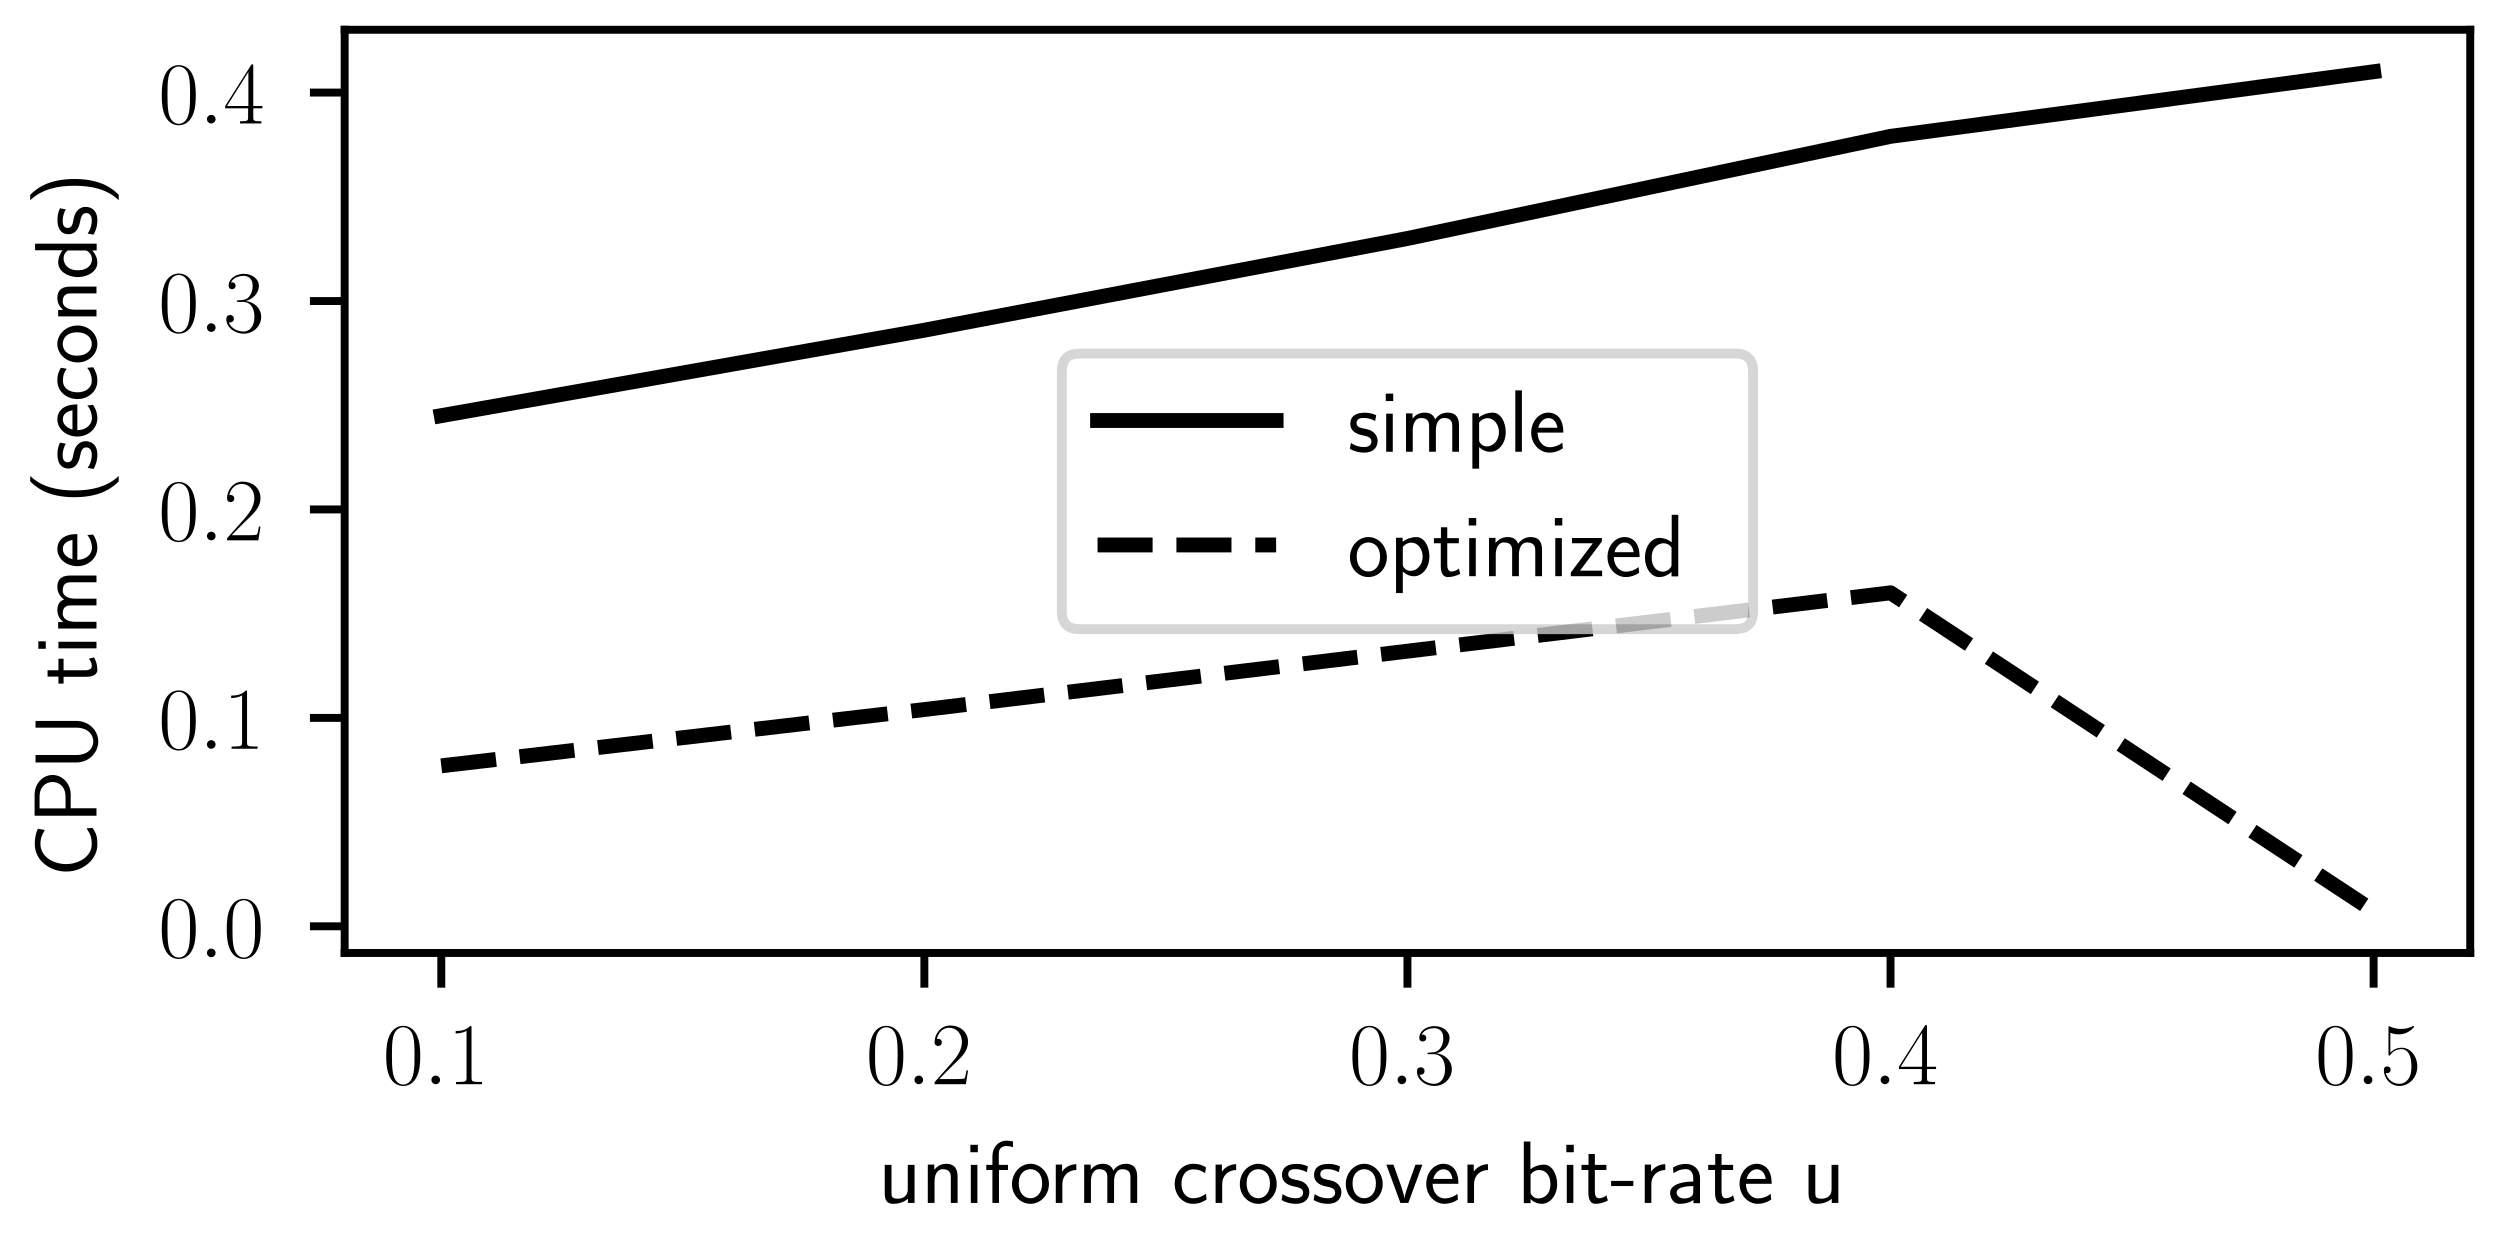
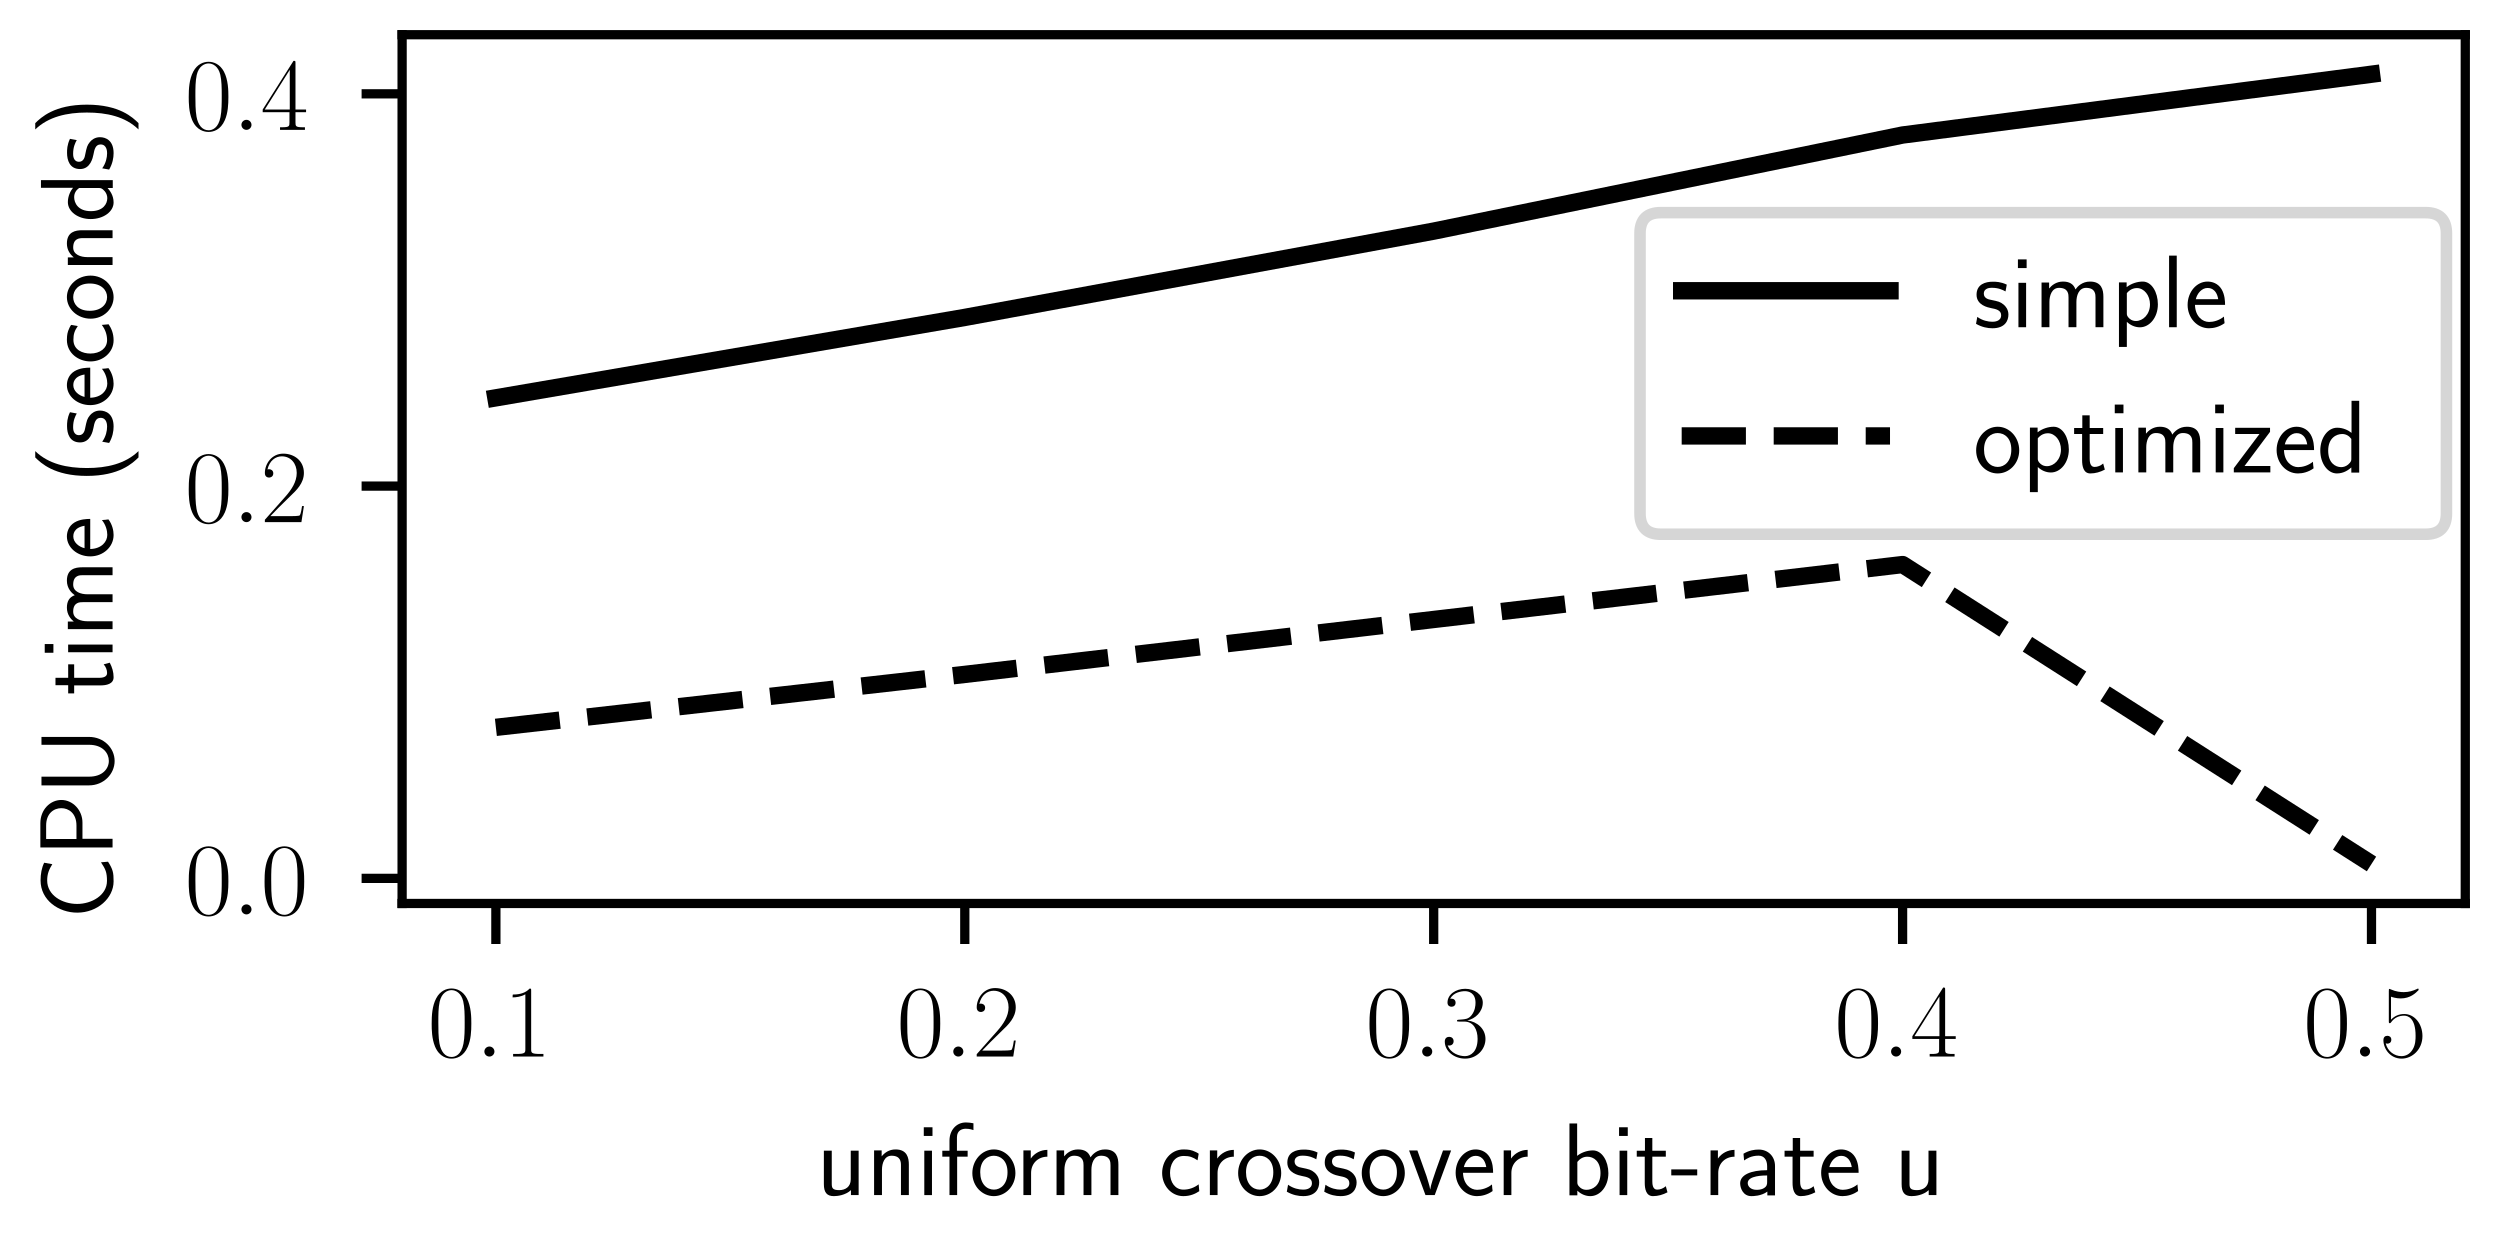
- <svg xmlns="http://www.w3.org/2000/svg" xmlns:xlink="http://www.w3.org/1999/xlink" width="252pt" height="126pt" viewBox="0 0 252 126" version="1.1">
+ <svg xmlns="http://www.w3.org/2000/svg" xmlns:xlink="http://www.w3.org/1999/xlink" width="216pt" height="108pt" viewBox="0 0 216 108" version="1.1">
  <defs>
    <style type="text/css">*{stroke-linejoin: round; stroke-linecap: butt}</style>
  </defs>
  <g id="figure_1">
    <g id="patch_1">
-       <path d="M 0 126  L 252 126  L 252 0  L 0 0  z " style="fill: #ffffff" />
+       <path d="M 0 108  L 216 108  L 216 0  L 0 0  z " style="fill: #ffffff" />
    </g>
    <g id="axes_1">
      <g id="patch_2">
-         <path d="M 34.742 96.06  L 249 96.06  L 249 3  L 34.742 3  z " style="fill: #ffffff" />
+         <path d="M 34.742 78.06  L 213 78.06  L 213 3  L 34.742 3  z " style="fill: #ffffff" />
      </g>
      <g id="matplotlib.axis_1">
        <g id="xtick_1">
          <g id="line2d_1">
            <defs>
-               <path id="m24199ecdb5" d="M 0 0  L 0 3.5  " style="stroke: #000000; stroke-width: 0.8" />
-             </defs>
-             <g>
-               <use xlink:href="#m24199ecdb5" x="44.481" y="96.06" style="stroke: #000000; stroke-width: 0.8" />
+               <path id="m7042ade54e" d="M 0 0  L 0 3.5  " style="stroke: #000000; stroke-width: 0.8" />
+             </defs>
+             <g>
+               <use xlink:href="#m7042ade54e" x="42.844" y="78.06" style="stroke: #000000; stroke-width: 0.8" />
            </g>
          </g>
          <g id="text_1">
-             <g transform="translate(38.59322 109.2862) scale(0.09 -0.09)">
+             <g transform="translate(36.95685 91.28619) scale(0.09 -0.09)">
              <defs>
                <path id="CMR17-30" d="M 2688 2025  C 2688 2416 2682 3080 2413 3591  C 2176 4039 1798 4198 1466 4198  C 1158 4198 768 4058 525 3597  C 269 3118 243 2524 243 2025  C 243 1661 250 1106 448 619  C 723 -39 1216 -128 1466 -128  C 1760 -128 2208 -7 2470 600  C 2662 1042 2688 1559 2688 2025  z M 1466 -26  C 1056 -26 813 325 723 812  C 653 1188 653 1738 653 2096  C 653 2588 653 2997 736 3387  C 858 3929 1216 4096 1466 4096  C 1728 4096 2067 3923 2189 3400  C 2272 3036 2278 2607 2278 2096  C 2278 1680 2278 1169 2202 792  C 2067 95 1690 -26 1466 -26  z " transform="scale(0.015625)" />
                <path id="CMMI12-3a" d="M 1178 307  C 1178 492 1024 619 870 619  C 685 619 557 466 557 313  C 557 128 710 0 864 0  C 1050 0 1178 153 1178 307  z " transform="scale(0.015625)" />
                <path id="CMR17-31" d="M 1702 4058  C 1702 4192 1696 4192 1606 4192  C 1357 3916 979 3827 621 3827  C 602 3827 570 3827 563 3808  C 557 3795 557 3782 557 3648  C 755 3648 1088 3686 1344 3839  L 1344 461  C 1344 236 1331 160 781 160  L 589 160  L 589 0  C 896 0 1216 0 1523 0  C 1830 0 2150 0 2458 0  L 2458 160  L 2266 160  C 1715 160 1702 230 1702 458  L 1702 4058  z " transform="scale(0.015625)" />
              </defs>
              <use xlink:href="#CMR17-30" transform="scale(0.996264)" />
              <use xlink:href="#CMMI12-3a" transform="translate(45.69048 0) scale(0.996264)" />
              <use xlink:href="#CMR17-31" transform="translate(72.78765 0) scale(0.996264)" />
            </g>
          </g>
        </g>
        <g id="xtick_2">
          <g id="line2d_2">
            <g>
-               <use xlink:href="#m24199ecdb5" x="93.176" y="96.06" style="stroke: #000000; stroke-width: 0.8" />
+               <use xlink:href="#m7042ade54e" x="83.358" y="78.06" style="stroke: #000000; stroke-width: 0.8" />
            </g>
          </g>
          <g id="text_2">
-             <g transform="translate(87.2882 109.2862) scale(0.09 -0.09)">
+             <g transform="translate(77.47002 91.28619) scale(0.09 -0.09)">
              <defs>
                <path id="CMR17-32" d="M 2669 989  L 2554 989  C 2490 536 2438 459 2413 420  C 2381 369 1920 369 1830 369  L 602 369  C 832 619 1280 1072 1824 1597  C 2214 1967 2669 2402 2669 3035  C 2669 3790 2067 4224 1395 4224  C 691 4224 262 3604 262 3030  C 262 2780 448 2748 525 2748  C 589 2748 781 2787 781 3010  C 781 3207 614 3264 525 3264  C 486 3264 448 3258 422 3245  C 544 3790 915 4058 1306 4058  C 1862 4058 2227 3617 2227 3035  C 2227 2479 1901 2000 1536 1584  L 262 146  L 262 0  L 2515 0  L 2669 989  z " transform="scale(0.015625)" />
              </defs>
              <use xlink:href="#CMR17-30" transform="scale(0.996264)" />
              <use xlink:href="#CMMI12-3a" transform="translate(45.69048 0) scale(0.996264)" />
              <use xlink:href="#CMR17-32" transform="translate(72.78765 0) scale(0.996264)" />
            </g>
          </g>
        </g>
        <g id="xtick_3">
          <g id="line2d_3">
            <g>
-               <use xlink:href="#m24199ecdb5" x="141.871" y="96.06" style="stroke: #000000; stroke-width: 0.8" />
+               <use xlink:href="#m7042ade54e" x="123.871" y="78.06" style="stroke: #000000; stroke-width: 0.8" />
            </g>
          </g>
          <g id="text_3">
-             <g transform="translate(135.9832 109.2862) scale(0.09 -0.09)">
+             <g transform="translate(117.9832 91.28619) scale(0.09 -0.09)">
              <defs>
                <path id="CMR17-33" d="M 1414 2157  C 1984 2157 2234 1662 2234 1090  C 2234 320 1824 25 1453 25  C 1114 25 563 194 390 693  C 422 680 454 680 486 680  C 640 680 755 782 755 948  C 755 1133 614 1216 486 1216  C 378 1216 211 1165 211 926  C 211 335 787 -128 1466 -128  C 2176 -128 2720 430 2720 1085  C 2720 1707 2208 2157 1600 2227  C 2086 2328 2554 2756 2554 3329  C 2554 3820 2048 4179 1472 4179  C 890 4179 378 3829 378 3329  C 378 3110 544 3072 627 3072  C 762 3072 877 3155 877 3321  C 877 3486 762 3569 627 3569  C 602 3569 570 3569 544 3557  C 730 3959 1235 4032 1459 4032  C 1683 4032 2106 3925 2106 3320  C 2106 3143 2080 2828 1862 2550  C 1670 2304 1453 2304 1242 2284  C 1210 2284 1062 2269 1037 2269  C 992 2263 966 2257 966 2208  C 966 2163 973 2157 1101 2157  L 1414 2157  z " transform="scale(0.015625)" />
              </defs>
              <use xlink:href="#CMR17-30" transform="scale(0.996264)" />
              <use xlink:href="#CMMI12-3a" transform="translate(45.69048 0) scale(0.996264)" />
              <use xlink:href="#CMR17-33" transform="translate(72.78765 0) scale(0.996264)" />
            </g>
          </g>
        </g>
        <g id="xtick_4">
          <g id="line2d_4">
            <g>
-               <use xlink:href="#m24199ecdb5" x="190.566" y="96.06" style="stroke: #000000; stroke-width: 0.8" />
+               <use xlink:href="#m7042ade54e" x="164.384" y="78.06" style="stroke: #000000; stroke-width: 0.8" />
            </g>
          </g>
          <g id="text_4">
-             <g transform="translate(184.6782 109.2862) scale(0.09 -0.09)">
+             <g transform="translate(158.4964 91.28619) scale(0.09 -0.09)">
              <defs>
                <path id="CMR17-34" d="M 2150 4122  C 2150 4256 2144 4256 2029 4256  L 128 1254  L 128 1088  L 1779 1088  L 1779 457  C 1779 224 1766 160 1318 160  L 1197 160  L 1197 0  C 1402 0 1747 0 1965 0  C 2182 0 2528 0 2733 0  L 2733 160  L 2611 160  C 2163 160 2150 224 2150 457  L 2150 1088  L 2803 1088  L 2803 1254  L 2150 1254  L 2150 4122  z M 1798 3703  L 1798 1254  L 256 1254  L 1798 3703  z " transform="scale(0.015625)" />
              </defs>
              <use xlink:href="#CMR17-30" transform="scale(0.996264)" />
              <use xlink:href="#CMMI12-3a" transform="translate(45.69048 0) scale(0.996264)" />
              <use xlink:href="#CMR17-34" transform="translate(72.78765 0) scale(0.996264)" />
            </g>
          </g>
        </g>
        <g id="xtick_5">
          <g id="line2d_5">
            <g>
-               <use xlink:href="#m24199ecdb5" x="239.261" y="96.06" style="stroke: #000000; stroke-width: 0.8" />
+               <use xlink:href="#m7042ade54e" x="204.897" y="78.06" style="stroke: #000000; stroke-width: 0.8" />
            </g>
          </g>
          <g id="text_5">
-             <g transform="translate(233.3732 109.2862) scale(0.09 -0.09)">
+             <g transform="translate(199.0095 91.28619) scale(0.09 -0.09)">
              <defs>
                <path id="CMR17-35" d="M 730 3692  C 794 3666 1056 3584 1325 3584  C 1920 3584 2246 3911 2432 4100  C 2432 4157 2432 4192 2394 4192  C 2387 4192 2374 4192 2323 4163  C 2099 4058 1837 3973 1517 3973  C 1325 3973 1037 3999 723 4139  C 653 4171 640 4171 634 4171  C 602 4171 595 4164 595 4037  L 595 2203  C 595 2089 595 2057 659 2057  C 691 2057 704 2070 736 2114  C 941 2401 1222 2522 1542 2522  C 1766 2522 2246 2382 2246 1289  C 2246 1085 2246 715 2054 421  C 1894 159 1645 25 1370 25  C 947 25 518 320 403 814  C 429 807 480 795 506 795  C 589 795 749 840 749 1038  C 749 1210 627 1280 506 1280  C 358 1280 262 1190 262 1011  C 262 454 704 -128 1382 -128  C 2042 -128 2669 440 2669 1264  C 2669 2030 2170 2624 1549 2624  C 1222 2624 947 2503 730 2274  L 730 3692  z " transform="scale(0.015625)" />
              </defs>
              <use xlink:href="#CMR17-30" transform="scale(0.996264)" />
              <use xlink:href="#CMMI12-3a" transform="translate(45.69048 0) scale(0.996264)" />
              <use xlink:href="#CMR17-35" transform="translate(72.78765 0) scale(0.996264)" />
            </g>
          </g>
        </g>
        <g id="text_6">
-           <g transform="translate(88.51852 121.2563) scale(0.09 -0.09)">
+           <g transform="translate(70.51852 103.2563) scale(0.09 -0.09)">
            <defs>
              <path id="CMSS17-75" d="M 2618 2739  L 2131 2739  L 2131 972  C 2131 498 1786 306 1421 306  C 998 306 960 447 960 709  L 960 2739  L 474 2739  L 474 678  C 474 179 646 -64 1088 -64  C 1306 -64 1798 -13 2144 306  L 2144 0  L 2618 0  L 2618 2739  z " transform="scale(0.015625)" />
              <path id="CMSS17-6e" d="M 2618 1877  C 2618 2283 2522 2816 1798 2816  C 1389 2816 1120 2606 941 2389  L 941 2758  L 474 2758  L 474 0  L 960 0  L 960 1559  C 960 1964 1114 2428 1549 2428  C 2112 2428 2131 2048 2131 1829  L 2131 0  L 2618 0  L 2618 1877  z " transform="scale(0.015625)" />
              <path id="CMSS17-69" d="M 979 4183  L 442 4183  L 442 3648  L 979 3648  L 979 4183  z M 947 2739  L 474 2739  L 474 0  L 947 0  L 947 2739  z " transform="scale(0.015625)" />
              <path id="CMSS17-66" d="M 1075 2368  L 1722 2368  L 1722 2737  L 1062 2737  L 1062 3559  C 1062 4014 1408 4092 1606 4092  C 1670 4092 1850 4092 2080 4009  L 2080 4429  C 1933 4461 1754 4480 1613 4480  C 1018 4480 602 3993 602 3359  L 602 2737  L 160 2737  L 160 2368  L 602 2368  L 602 0  L 1075 0  L 1075 2368  z " transform="scale(0.015625)" />
              <path id="CMSS17-6f" d="M 2829 1356  C 2829 2176 2221 2816 1504 2816  C 768 2816 173 2157 173 1356  C 173 544 787 -64 1498 -64  C 2227 -64 2829 563 2829 1356  z M 1504 337  C 1050 337 659 709 659 1408  C 659 2151 1114 2427 1498 2427  C 1914 2427 2342 2126 2342 1408  C 2342 683 1926 337 1504 337  z " transform="scale(0.015625)" />
              <path id="CMSS17-72" d="M 954 1363  C 954 1965 1395 2368 1958 2368  L 1958 2789  C 1549 2789 1165 2585 934 2253  L 934 2758  L 480 2758  L 480 0  L 954 0  L 954 1363  z " transform="scale(0.015625)" />
              <path id="CMSS17-6d" d="M 4288 1877  C 4288 2308 4179 2816 3462 2816  C 2982 2816 2694 2516 2566 2331  C 2451 2670 2182 2816 1798 2816  C 1363 2816 1088 2568 941 2389  L 941 2758  L 474 2758  L 474 0  L 960 0  L 960 1559  C 960 1939 1101 2428 1555 2428  C 2138 2428 2138 2016 2138 1829  L 2138 0  L 2624 0  L 2624 1559  C 2624 1939 2765 2428 3219 2428  C 3802 2428 3802 2016 3802 1829  L 3802 0  L 4288 0  L 4288 1877  z " transform="scale(0.015625)" />
              <path id="CMSS17-63" d="M 2464 2541  C 2464 2585 2170 2714 2093 2739  C 1882 2816 1613 2816 1542 2816  C 710 2816 211 2093 211 1363  C 211 595 768 -64 1517 -64  C 1946 -64 2253 76 2502 242  L 2464 664  C 2189 453 1869 337 1523 337  C 1024 337 698 774 698 1369  C 698 1831 909 2414 1549 2414  C 1901 2414 2099 2343 2394 2145  L 2464 2541  z " transform="scale(0.015625)" />
              <path id="CMSS17-73" d="M 2061 2627  C 1683 2807 1389 2807 1197 2807  C 742 2807 198 2648 198 2003  C 198 1359 902 1218 1094 1179  C 1389 1122 1715 1058 1715 740  C 1715 337 1254 337 1171 337  C 915 337 563 407 243 638  L 166 210  C 531 0 883 -64 1178 -64  C 1965 -64 2163 416 2163 781  C 2163 1094 1984 1305 1862 1401  C 1651 1568 1574 1587 1050 1696  C 960 1709 646 1779 646 2066  C 646 2432 1050 2432 1139 2432  C 1555 2432 1811 2303 1984 2208  L 2061 2627  z " transform="scale(0.015625)" />
              <path id="CMSS17-76" d="M 2675 2752  L 2176 2752  L 1747 1556  C 1613 1165 1421 627 1389 352  L 1382 352  C 1370 468 1318 634 1286 749  C 1248 890 1197 1056 1158 1172  L 595 2752  L 83 2752  L 1094 0  L 1664 0  L 2675 2752  z " transform="scale(0.015625)" />
              <path id="CMSS17-65" d="M 2502 1377  C 2502 1590 2490 2003 2285 2345  C 2061 2713 1696 2816 1421 2816  C 755 2816 192 2188 192 1375  C 192 582 774 -64 1510 -64  C 1798 -64 2150 19 2470 248  C 2470 274 2458 414 2451 420  C 2451 433 2432 630 2432 656  C 2125 407 1773 325 1517 325  C 1107 325 666 667 646 1377  L 2502 1377  z M 698 1728  C 781 2084 1062 2421 1421 2421  C 1517 2421 1965 2421 2080 1728  L 698 1728  z " transform="scale(0.015625)" />
              <path id="CMSS17-62" d="M 954 4416  L 480 4416  L 480 -13  L 966 -13  L 966 274  C 1210 38 1504 -64 1766 -64  C 2381 -64 2880 549 2880 1352  C 2880 2086 2496 2756 1926 2756  C 1523 2756 1165 2591 954 2419  L 954 4416  z M 966 2046  C 1107 2222 1306 2368 1587 2368  C 1965 2368 2394 2097 2394 1352  C 2394 558 1882 325 1530 325  C 1402 325 1267 356 1139 464  C 966 615 966 709 966 797  L 966 2046  z " transform="scale(0.015625)" />
              <path id="CMSS17-74" d="M 1069 2368  L 1901 2368  L 1901 2737  L 1069 2737  L 1069 3520  L 614 3520  L 614 2737  L 109 2737  L 109 2368  L 602 2368  L 602 749  C 602 384 685 -64 1107 -64  C 1427 -64 1722 25 2003 172  L 1901 548  C 1747 414 1562 337 1363 337  C 1082 337 1069 696 1069 856  L 1069 2368  z " transform="scale(0.015625)" />
              <path id="CMSS17-2d" d="M 1664 1216  L 1664 1585  L 64 1585  L 64 1216  L 1664 1216  z " transform="scale(0.015625)" />
              <path id="CMSS17-61" d="M 2406 1791  C 2406 2392 1978 2808 1402 2808  C 1120 2808 813 2757 461 2553  L 499 2135  C 659 2248 934 2432 1395 2432  C 1722 2432 1920 2180 1920 1782  L 1920 1536  C 896 1536 256 1238 256 726  C 256 461 416 -64 947 -64  C 1043 -64 1562 -64 1933 217  L 1933 -19  L 2406 -19  L 2406 1791  z M 1920 816  C 1920 701 1920 548 1728 434  C 1562 325 1350 325 1261 325  C 941 325 723 511 723 744  C 723 1211 1722 1211 1920 1211  L 1920 816  z " transform="scale(0.015625)" />
            </defs>
            <use xlink:href="#CMSS17-75" transform="scale(0.996264)" />
            <use xlink:href="#CMSS17-6e" transform="translate(48.20494 0) scale(0.996264)" />
            <use xlink:href="#CMSS17-69" transform="translate(96.40989 0) scale(0.996264)" />
            <use xlink:href="#CMSS17-66" transform="translate(118.5906 0) scale(0.996264)" />
            <use xlink:href="#CMSS17-6f" transform="translate(147.2173 0) scale(0.996264)" />
            <use xlink:href="#CMSS17-72" transform="translate(191.4584 0) scale(0.996264)" />
            <use xlink:href="#CMSS17-6d" transform="translate(223.3682 0) scale(0.996264)" />
            <use xlink:href="#CMSS17-63" transform="translate(328.8266 0) scale(0.996264)" />
            <use xlink:href="#CMSS17-72" transform="translate(370.4654 0) scale(0.996264)" />
            <use xlink:href="#CMSS17-6f" transform="translate(402.3752 0) scale(0.996264)" />
            <use xlink:href="#CMSS17-73" transform="translate(449.2188 0) scale(0.996264)" />
            <use xlink:href="#CMSS17-73" transform="translate(485.1323 0) scale(0.996264)" />
            <use xlink:href="#CMSS17-6f" transform="translate(521.0459 0) scale(0.996264)" />
            <use xlink:href="#CMSS17-76" transform="translate(567.8895 0) scale(0.996264)" />
            <use xlink:href="#CMSS17-65" transform="translate(610.8896 0) scale(0.996264)" />
            <use xlink:href="#CMSS17-72" transform="translate(652.5285 0) scale(0.996264)" />
            <use xlink:href="#CMSS17-62" transform="translate(715.6674 0) scale(0.996264)" />
            <use xlink:href="#CMSS17-69" transform="translate(763.8723 0) scale(0.996264)" />
            <use xlink:href="#CMSS17-74" transform="translate(786.053 0) scale(0.996264)" />
            <use xlink:href="#CMSS17-2d" transform="translate(819.8846 0) scale(0.996264)" />
            <use xlink:href="#CMSS17-72" transform="translate(851.1137 0) scale(0.996264)" />
            <use xlink:href="#CMSS17-61" transform="translate(883.0235 0) scale(0.996264)" />
            <use xlink:href="#CMSS17-74" transform="translate(927.9454 0) scale(0.996264)" />
            <use xlink:href="#CMSS17-65" transform="translate(961.777 0) scale(0.996264)" />
            <use xlink:href="#CMSS17-75" transform="translate(1034.645 0) scale(0.996264)" />
          </g>
        </g>
      </g>
      <g id="matplotlib.axis_2">
        <g id="ytick_1">
          <g id="line2d_6">
            <defs>
-               <path id="ma9b85deb4d" d="M 0 0  L -3.5 0  " style="stroke: #000000; stroke-width: 0.8" />
-             </defs>
-             <g>
-               <use xlink:href="#ma9b85deb4d" x="34.742" y="93.372" style="stroke: #000000; stroke-width: 0.8" />
+               <path id="mfd7365f896" d="M 0 0  L -3.5 0  " style="stroke: #000000; stroke-width: 0.8" />
+             </defs>
+             <g>
+               <use xlink:href="#mfd7365f896" x="34.742" y="75.892" style="stroke: #000000; stroke-width: 0.8" />
            </g>
          </g>
          <g id="text_7">
-             <g transform="translate(15.96662 96.48504) scale(0.09 -0.09)">
+             <g transform="translate(15.96662 79.00493) scale(0.09 -0.09)">
              <use xlink:href="#CMR17-30" transform="scale(0.996264)" />
              <use xlink:href="#CMMI12-3a" transform="translate(45.69048 0) scale(0.996264)" />
              <use xlink:href="#CMR17-30" transform="translate(72.78765 0) scale(0.996264)" />
            </g>
          </g>
        </g>
        <g id="ytick_2">
          <g id="line2d_7">
            <g>
-               <use xlink:href="#ma9b85deb4d" x="34.742" y="72.362" style="stroke: #000000; stroke-width: 0.8" />
+               <use xlink:href="#mfd7365f896" x="34.742" y="41.999" style="stroke: #000000; stroke-width: 0.8" />
            </g>
          </g>
          <g id="text_8">
-             <g transform="translate(15.96662 75.47491) scale(0.09 -0.09)">
-               <use xlink:href="#CMR17-30" transform="scale(0.996264)" />
-               <use xlink:href="#CMMI12-3a" transform="translate(45.69048 0) scale(0.996264)" />
-               <use xlink:href="#CMR17-31" transform="translate(72.78765 0) scale(0.996264)" />
+             <g transform="translate(15.96662 45.11245) scale(0.09 -0.09)">
+               <use xlink:href="#CMR17-30" transform="scale(0.996264)" />
+               <use xlink:href="#CMMI12-3a" transform="translate(45.69048 0) scale(0.996264)" />
+               <use xlink:href="#CMR17-32" transform="translate(72.78765 0) scale(0.996264)" />
            </g>
          </g>
        </g>
        <g id="ytick_3">
          <g id="line2d_8">
            <g>
-               <use xlink:href="#ma9b85deb4d" x="34.742" y="51.351" style="stroke: #000000; stroke-width: 0.8" />
+               <use xlink:href="#mfd7365f896" x="34.742" y="8.107" style="stroke: #000000; stroke-width: 0.8" />
            </g>
          </g>
          <g id="text_9">
-             <g transform="translate(15.96662 54.46479) scale(0.09 -0.09)">
-               <use xlink:href="#CMR17-30" transform="scale(0.996264)" />
-               <use xlink:href="#CMMI12-3a" transform="translate(45.69048 0) scale(0.996264)" />
-               <use xlink:href="#CMR17-32" transform="translate(72.78765 0) scale(0.996264)" />
-             </g>
-           </g>
-         </g>
-         <g id="ytick_4">
-           <g id="line2d_9">
-             <g>
-               <use xlink:href="#ma9b85deb4d" x="34.742" y="30.341" style="stroke: #000000; stroke-width: 0.8" />
-             </g>
-           </g>
-           <g id="text_10">
-             <g transform="translate(15.96662 33.45467) scale(0.09 -0.09)">
-               <use xlink:href="#CMR17-30" transform="scale(0.996264)" />
-               <use xlink:href="#CMMI12-3a" transform="translate(45.69048 0) scale(0.996264)" />
-               <use xlink:href="#CMR17-33" transform="translate(72.78765 0) scale(0.996264)" />
-             </g>
-           </g>
-         </g>
-         <g id="ytick_5">
-           <g id="line2d_10">
-             <g>
-               <use xlink:href="#ma9b85deb4d" x="34.742" y="9.331" style="stroke: #000000; stroke-width: 0.8" />
-             </g>
-           </g>
-           <g id="text_11">
-             <g transform="translate(15.96662 12.44454) scale(0.09 -0.09)">
+             <g transform="translate(15.96662 11.21997) scale(0.09 -0.09)">
              <use xlink:href="#CMR17-30" transform="scale(0.996264)" />
              <use xlink:href="#CMMI12-3a" transform="translate(45.69048 0) scale(0.996264)" />
              <use xlink:href="#CMR17-34" transform="translate(72.78765 0) scale(0.996264)" />
            </g>
          </g>
        </g>
-         <g id="text_12">
-           <g transform="translate(9.725022 88.4088) rotate(-90) scale(0.09 -0.09)">
+         <g id="text_10">
+           <g transform="translate(9.725022 79.4088) rotate(-90) scale(0.09 -0.09)">
            <defs>
              <path id="CMSS17-43" d="M 3501 714  C 3072 427 2874 344 2355 344  C 1459 344 934 1303 934 2179  C 934 3112 1472 4032 2381 4032  C 2790 4032 3059 3918 3386 3715  L 3475 4217  C 3168 4370 2778 4440 2387 4440  C 1158 4440 397 3316 397 2179  C 397 927 1299 -64 2323 -64  C 2874 -64 3066 -19 3539 280  L 3501 714  z " transform="scale(0.015625)" />
              <path id="CMSS17-50" d="M 2106 1856  C 2874 1856 3501 2453 3501 3158  C 3501 3850 2899 4453 2067 4453  L 570 4453  L 570 0  L 1107 0  L 1107 1856  L 2106 1856  z M 1926 4096  C 2669 4096 2995 3627 2995 3157  C 2995 2720 2694 2226 1926 2226  L 1094 2226  L 1094 4096  L 1926 4096  z " transform="scale(0.015625)" />
              <path id="CMSS17-55" d="M 3552 4384  L 3066 4384  L 3066 1449  C 3066 604 2547 229 2074 229  C 1587 229 1101 623 1101 1443  L 1101 4384  L 563 4384  L 563 1454  C 563 539 1274 -128 2067 -128  C 2861 -128 3552 539 3552 1454  L 3552 4384  z " transform="scale(0.015625)" />
              <path id="CMSS17-28" d="M 1613 4768  C 1267 4417 474 3601 474 1588  C 474 -433 1267 -1243 1613 -1600  L 2003 -1600  C 1216 -784 960 357 960 1581  C 960 2798 1203 3946 2003 4768  L 1613 4768  z " transform="scale(0.015625)" />
              <path id="CMSS17-64" d="M 2611 4416  L 2138 4416  L 2138 2438  C 1939 2603 1613 2756 1254 2756  C 672 2756 211 2131 211 1347  C 211 562 666 -64 1235 -64  C 1677 -64 1971 172 2125 306  L 2125 -13  L 2611 -13  L 2611 4416  z M 2125 836  C 2125 747 2125 653 1926 482  C 1798 375 1645 325 1498 325  C 1152 325 698 576 698 1340  C 698 2134 1210 2368 1562 2368  C 1798 2368 1990 2254 2125 2065  L 2125 836  z " transform="scale(0.015625)" />
              <path id="CMSS17-29" d="M 723 -1600  C 1069 -1249 1862 -433 1862 1581  C 1862 3601 1069 4411 723 4768  L 333 4768  C 1120 3952 1376 2811 1376 1588  C 1376 370 1133 -778 333 -1600  L 723 -1600  z " transform="scale(0.015625)" />
            </defs>
            <use xlink:href="#CMSS17-43" transform="scale(0.996264)" />
            <use xlink:href="#CMSS17-50" transform="translate(59.85577 0) scale(0.996264)" />
            <use xlink:href="#CMSS17-55" transform="translate(119.5914 0) scale(0.996264)" />
            <use xlink:href="#CMSS17-74" transform="translate(214.9602 0) scale(0.996264)" />
            <use xlink:href="#CMSS17-69" transform="translate(248.7918 0) scale(0.996264)" />
            <use xlink:href="#CMSS17-6d" transform="translate(270.9725 0) scale(0.996264)" />
            <use xlink:href="#CMSS17-65" transform="translate(345.2018 0) scale(0.996264)" />
            <use xlink:href="#CMSS17-28" transform="translate(418.0697 0) scale(0.996264)" />
            <use xlink:href="#CMSS17-73" transform="translate(454.5036 0) scale(0.996264)" />
            <use xlink:href="#CMSS17-65" transform="translate(490.4171 0) scale(0.996264)" />
            <use xlink:href="#CMSS17-63" transform="translate(532.056 0) scale(0.996264)" />
            <use xlink:href="#CMSS17-6f" transform="translate(573.6948 0) scale(0.996264)" />
            <use xlink:href="#CMSS17-6e" transform="translate(620.5384 0) scale(0.996264)" />
            <use xlink:href="#CMSS17-64" transform="translate(668.7434 0) scale(0.996264)" />
            <use xlink:href="#CMSS17-73" transform="translate(716.9483 0) scale(0.996264)" />
            <use xlink:href="#CMSS17-29" transform="translate(752.8618 0) scale(0.996264)" />
          </g>
        </g>
      </g>
-       <g id="line2d_11">
-         <path d="M 44.481 41.897  L 93.176 33.283  L 141.871 24.038  L 190.566 13.743  L 239.261 7.23  " clip-path="url(#p30843401c9)" style="fill: none; stroke: #000000; stroke-width: 1.5; stroke-linecap: square" />
-       </g>
-       <g id="line2d_12">
-         <path d="M 44.481 77.194  L 93.176 71.521  L 141.871 65.638  L 190.566 59.756  L 239.261 91.83  " clip-path="url(#p30843401c9)" style="fill: none; stroke-dasharray: 5.55,2.4; stroke-dashoffset: 0; stroke: #000000; stroke-width: 1.5" />
+       <g id="line2d_9">
+         <path d="M 42.844 34.373  L 83.358 27.425  L 123.871 19.969  L 164.384 11.665  L 204.897 6.412  " clip-path="url(#p738fdb793c)" style="fill: none; stroke: #000000; stroke-width: 1.5; stroke-linecap: square" />
+       </g>
+       <g id="line2d_10">
+         <path d="M 42.844 62.843  L 83.358 58.268  L 123.871 53.523  L 164.384 48.778  L 204.897 74.648  " clip-path="url(#p738fdb793c)" style="fill: none; stroke-dasharray: 5.55,2.4; stroke-dashoffset: 0; stroke: #000000; stroke-width: 1.5" />
      </g>
      <g id="patch_3">
-         <path d="M 34.742 96.06  L 34.742 3  " style="fill: none; stroke: #000000; stroke-width: 0.8; stroke-linejoin: miter; stroke-linecap: square" />
+         <path d="M 34.742 78.06  L 34.742 3  " style="fill: none; stroke: #000000; stroke-width: 0.8; stroke-linejoin: miter; stroke-linecap: square" />
      </g>
      <g id="patch_4">
-         <path d="M 249 96.06  L 249 3  " style="fill: none; stroke: #000000; stroke-width: 0.8; stroke-linejoin: miter; stroke-linecap: square" />
+         <path d="M 213 78.06  L 213 3  " style="fill: none; stroke: #000000; stroke-width: 0.8; stroke-linejoin: miter; stroke-linecap: square" />
      </g>
      <g id="patch_5">
-         <path d="M 34.742 96.06  L 249 96.06  " style="fill: none; stroke: #000000; stroke-width: 0.8; stroke-linejoin: miter; stroke-linecap: square" />
+         <path d="M 34.742 78.06  L 213 78.06  " style="fill: none; stroke: #000000; stroke-width: 0.8; stroke-linejoin: miter; stroke-linecap: square" />
      </g>
      <g id="patch_6">
-         <path d="M 34.742 3  L 249 3  " style="fill: none; stroke: #000000; stroke-width: 0.8; stroke-linejoin: miter; stroke-linecap: square" />
+         <path d="M 34.742 3  L 213 3  " style="fill: none; stroke: #000000; stroke-width: 0.8; stroke-linejoin: miter; stroke-linecap: square" />
      </g>
      <g id="legend_1">
        <g id="patch_7">
-           <path d="M 108.833 63.423  L 174.909 63.423  Q 176.709 63.423 176.709 61.623  L 176.709 37.436  Q 176.709 35.636 174.909 35.636  L 108.833 35.636  Q 107.033 35.636 107.033 37.436  L 107.033 61.623  Q 107.033 63.423 108.833 63.423  z " style="fill: #ffffff; opacity: 0.8; stroke: #cccccc; stroke-linejoin: miter" />
-         </g>
-         <g id="line2d_13">
-           <path d="M 110.633 42.386  L 119.633 42.386  L 128.633 42.386  " style="fill: none; stroke: #000000; stroke-width: 1.5; stroke-linecap: square" />
-         </g>
-         <g id="text_13">
-           <g transform="translate(135.8325 45.53643) scale(0.09 -0.09)">
+           <path d="M 143.497 46.159  L 209.573 46.159  Q 211.373 46.159 211.373 44.359  L 211.373 20.172  Q 211.373 18.372 209.573 18.372  L 143.497 18.372  Q 141.697 18.372 141.697 20.172  L 141.697 44.359  Q 141.697 46.159 143.497 46.159  z " style="fill: #ffffff; opacity: 0.8; stroke: #cccccc; stroke-linejoin: miter" />
+         </g>
+         <g id="line2d_11">
+           <path d="M 145.297 25.122  L 154.297 25.122  L 163.297 25.122  " style="fill: none; stroke: #000000; stroke-width: 1.5; stroke-linecap: square" />
+         </g>
+         <g id="text_11">
+           <g transform="translate(170.4966 28.27241) scale(0.09 -0.09)">
            <defs>
              <path id="CMSS17-70" d="M 966 333  C 1178 129 1466 -5 1773 -5  C 2368 -5 2880 603 2880 1412  C 2880 2159 2496 2816 1946 2816  C 1626 2816 1242 2702 954 2472  L 954 2765  L 480 2765  L 480 -1216  L 966 -1216  L 966 333  z M 966 2100  C 1018 2176 1235 2415 1587 2415  C 2035 2415 2394 1960 2394 1412  C 2394 787 1958 384 1530 384  C 1402 384 1267 415 1139 523  C 966 674 966 768 966 857  L 966 2100  z " transform="scale(0.015625)" />
              <path id="CMSS17-6c" d="M 947 4416  L 474 4416  L 474 0  L 947 0  L 947 4416  z " transform="scale(0.015625)" />
            </defs>
            <use xlink:href="#CMSS17-73" transform="scale(0.996264)" />
            <use xlink:href="#CMSS17-69" transform="translate(35.91354 0) scale(0.996264)" />
            <use xlink:href="#CMSS17-6d" transform="translate(58.09427 0) scale(0.996264)" />
            <use xlink:href="#CMSS17-70" transform="translate(132.3235 0) scale(0.996264)" />
            <use xlink:href="#CMSS17-6c" transform="translate(180.5285 0) scale(0.996264)" />
            <use xlink:href="#CMSS17-65" transform="translate(202.7092 0) scale(0.996264)" />
          </g>
        </g>
-         <g id="line2d_14">
-           <path d="M 110.633 54.93  L 119.633 54.93  L 128.633 54.93  " style="fill: none; stroke-dasharray: 5.55,2.4; stroke-dashoffset: 0; stroke: #000000; stroke-width: 1.5" />
-         </g>
-         <g id="text_14">
-           <g transform="translate(135.8325 58.07989) scale(0.09 -0.09)">
+         <g id="line2d_12">
+           <path d="M 145.297 37.666  L 154.297 37.666  L 163.297 37.666  " style="fill: none; stroke-dasharray: 5.55,2.4; stroke-dashoffset: 0; stroke: #000000; stroke-width: 1.5" />
+         </g>
+         <g id="text_12">
+           <g transform="translate(170.4966 40.81587) scale(0.09 -0.09)">
            <defs>
              <path id="CMSS17-7a" d="M 2400 2502  L 2400 2750  L 250 2750  L 250 2368  L 1069 2368  C 1146 2368 1222 2368 1299 2368  L 1747 2368  L 166 261  L 166 0  L 2419 0  L 2419 395  L 1549 395  C 1472 395 1395 395 1318 395  L 826 395  L 2400 2502  z " transform="scale(0.015625)" />
            </defs>
            <use xlink:href="#CMSS17-6f" transform="scale(0.996264)" />
            <use xlink:href="#CMSS17-70" transform="translate(46.84362 0) scale(0.996264)" />
            <use xlink:href="#CMSS17-74" transform="translate(95.04857 0) scale(0.996264)" />
            <use xlink:href="#CMSS17-69" transform="translate(128.8801 0) scale(0.996264)" />
            <use xlink:href="#CMSS17-6d" transform="translate(151.0609 0) scale(0.996264)" />
            <use xlink:href="#CMSS17-69" transform="translate(225.2901 0) scale(0.996264)" />
            <use xlink:href="#CMSS17-7a" transform="translate(247.4708 0) scale(0.996264)" />
            <use xlink:href="#CMSS17-65" transform="translate(288.1487 0) scale(0.996264)" />
            <use xlink:href="#CMSS17-64" transform="translate(329.7875 0) scale(0.996264)" />
          </g>
        </g>
      </g>
    </g>
  </g>
  <defs>
-     <clipPath id="p30843401c9">
-       <rect x="34.742" y="3" width="214.258" height="93.059" />
+     <clipPath id="p738fdb793c">
+       <rect x="34.742" y="3" width="178.258" height="75.059" />
    </clipPath>
  </defs>
</svg>
